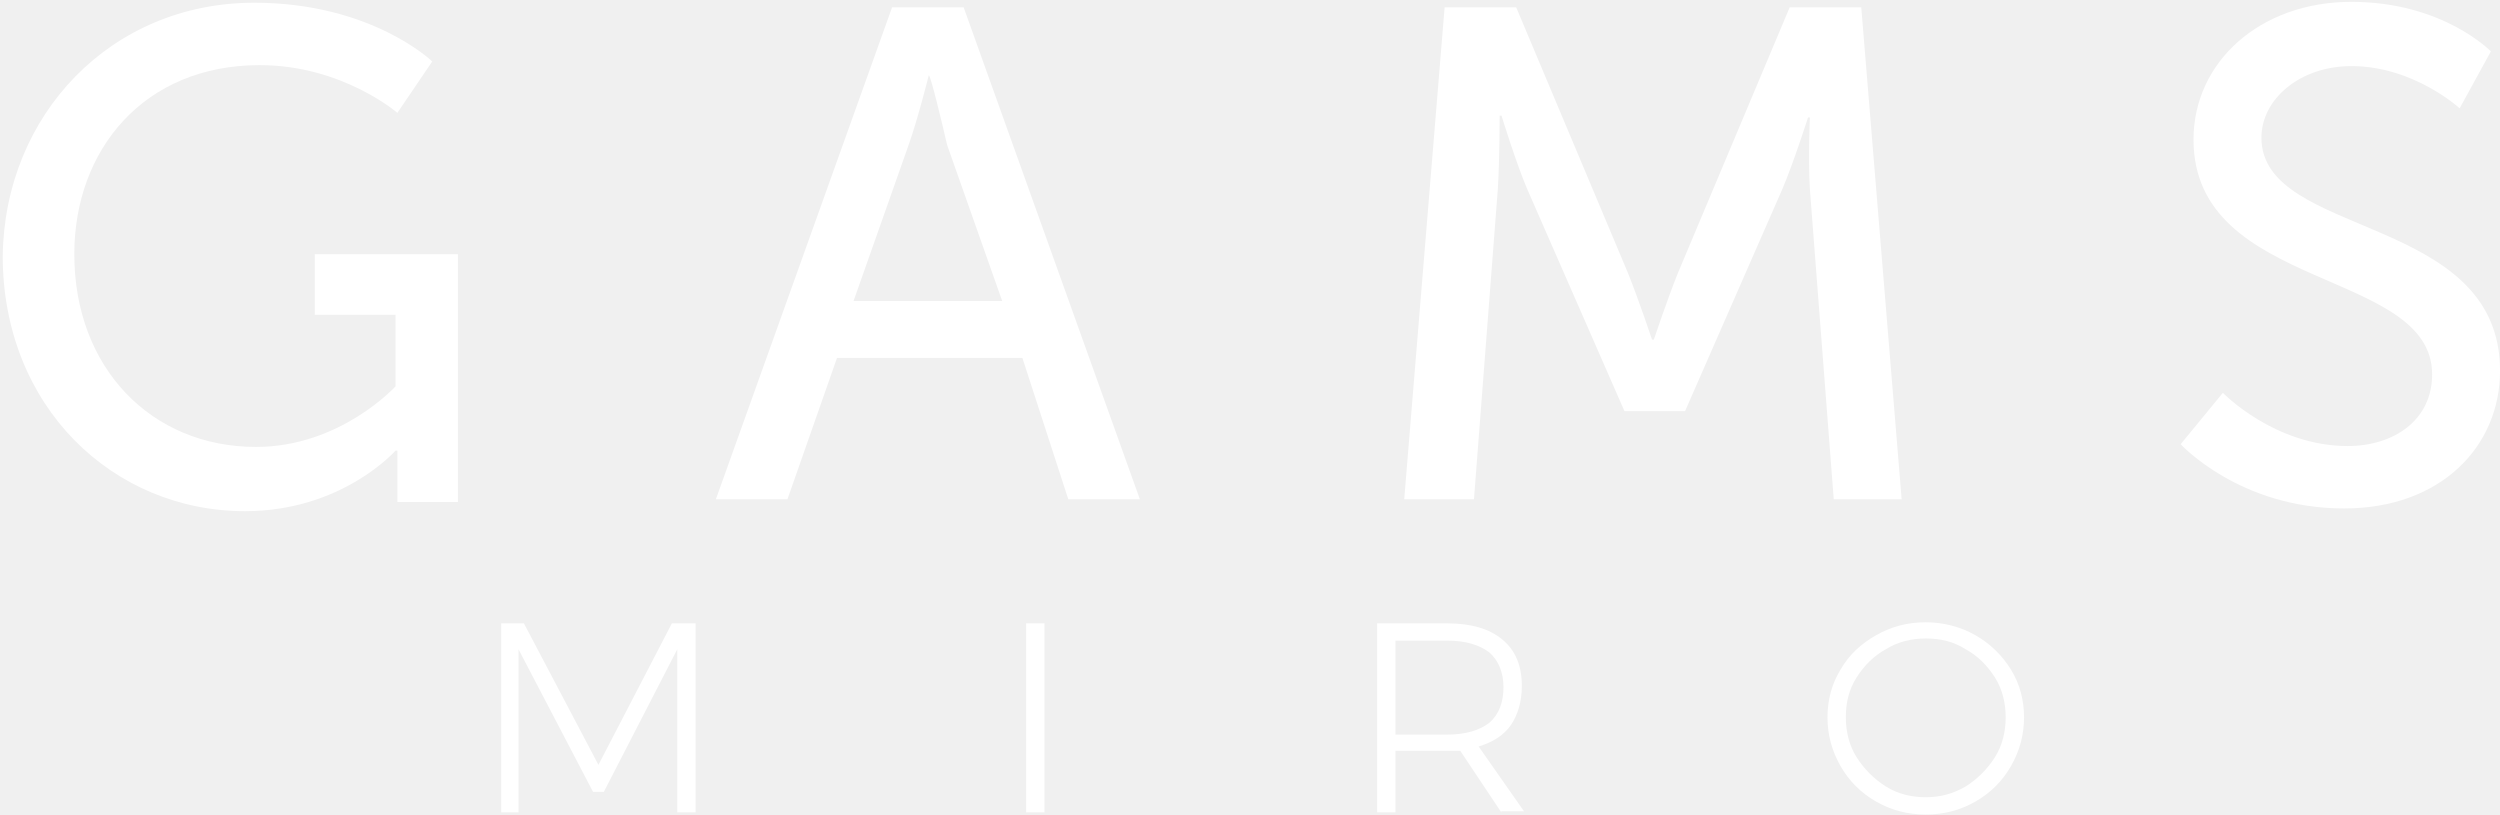
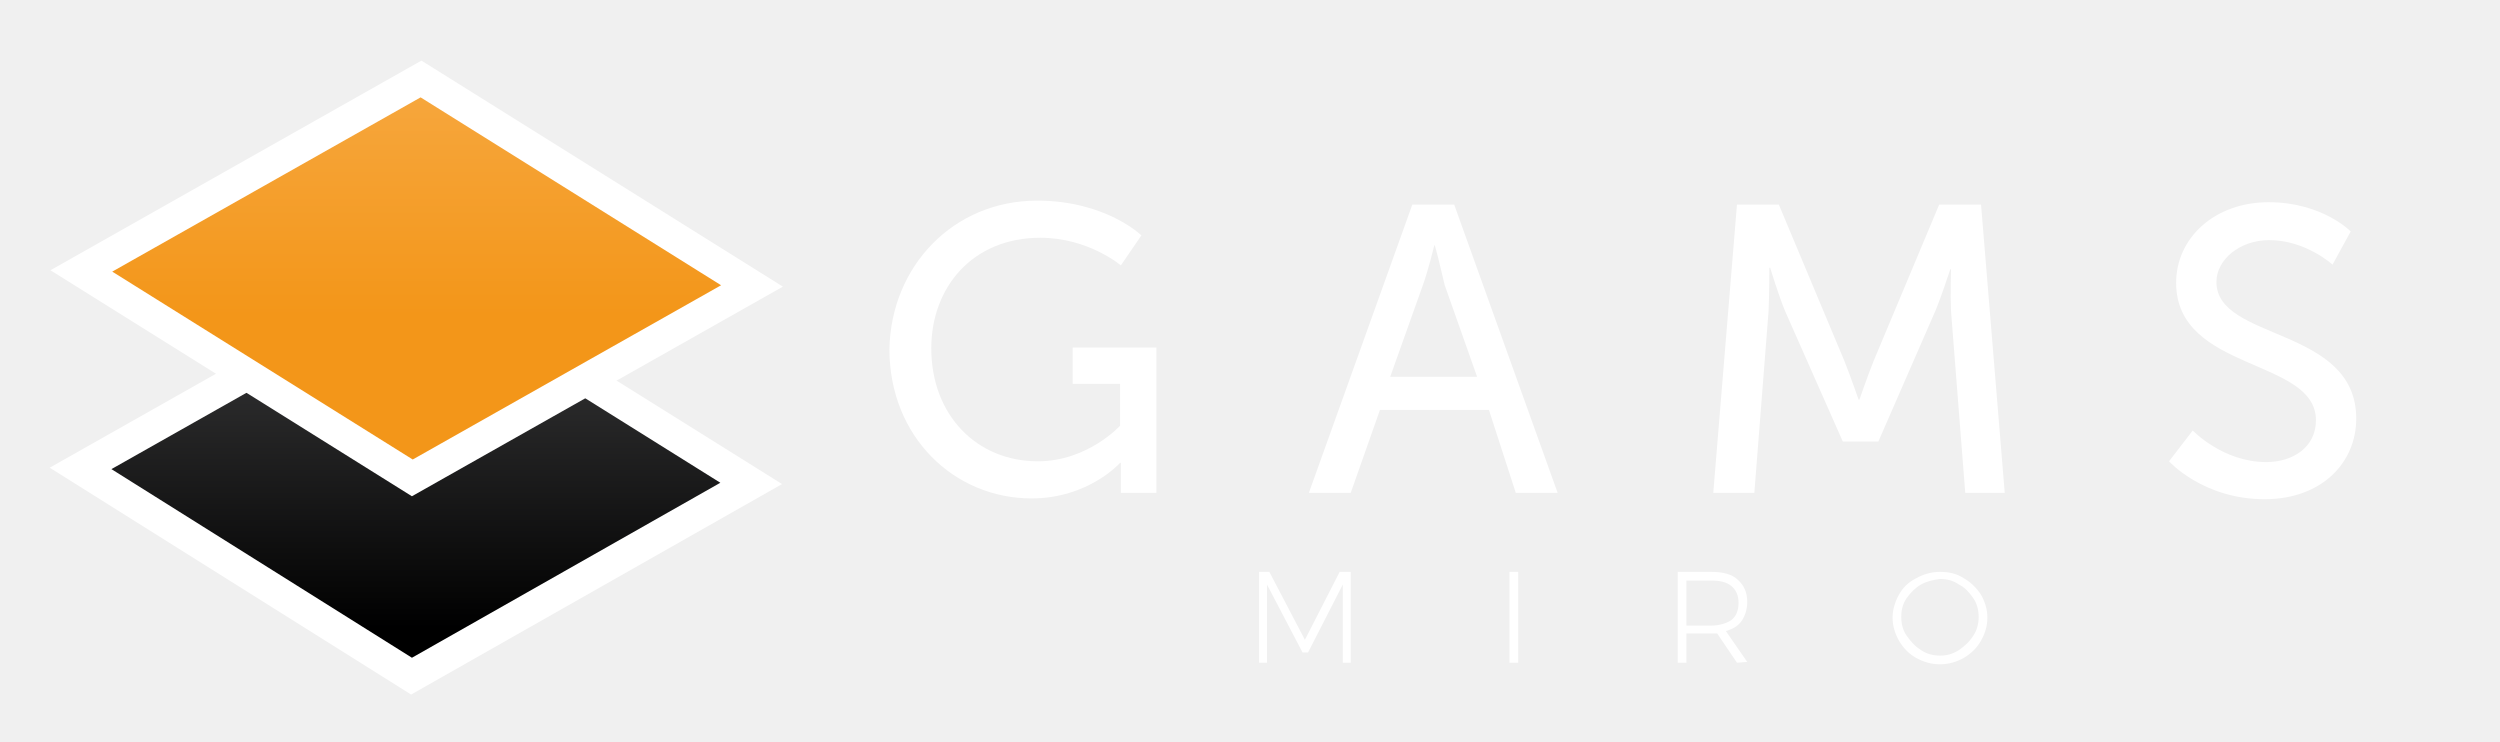
- <svg xmlns="http://www.w3.org/2000/svg" width="231.48" height="75.418" version="1.1" viewBox="0 0 231.48 75.418" xml:space="preserve">
-   <style type="text/css">
- 	.st0{clip-path:url(#SVGID_2_);}
+ <svg xmlns="http://www.w3.org/2000/svg" version="1.1" id="Layer_1" x="0px" y="0px" viewBox="0 0 316.5 93.9" style="enable-background:new 0 0 316.5 93.9;" xml:space="preserve">
+   <defs id="defs3873" />
+   <style type="text/css" id="style3830">
+ 	.st0{fill:url(#SVGID_1_);stroke:#FFFFFF;stroke-width:4;stroke-miterlimit:10;enable-background:new    ;}
+ 	.st1{fill:url(#SVGID_2_);stroke:#FFFFFF;stroke-width:4;stroke-miterlimit:10;}
</style>
-   <g fill="#fff">
-     <g transform="translate(-134.29 -43.082)">
-       <path d="m180.7 100.8h2.1l6.9 13.1 6.8-13.1h2.2v17.5h-1.7v-15.1l-6.8 13.2h-1l-6.9-13.2v15.1h-1.6z" />
-       <path d="m229.3 100.8h1.7v17.5h-1.7z" />
-       <path d="m273.3 118.3-3.8-5.7h-1.2-4.8v5.7h-1.7v-17.5h6.5c2.2 0 3.9 0.5 5.1 1.5s1.8 2.4 1.8 4.3c0 1.5-0.4 2.7-1 3.6-0.7 1-1.7 1.6-3 2l4.2 6h-2.1zm-5-7.2c1.7 0 3-0.4 3.9-1.1 0.9-0.8 1.3-1.9 1.3-3.3s-0.5-2.5-1.3-3.2c-0.9-0.7-2.2-1.1-3.9-1.1h-4.8v8.7z" />
-       <path d="m317.2 101.9c1.4 0.8 2.5 1.9 3.3 3.2s1.2 2.8 1.2 4.4-0.4 3.1-1.2 4.5-1.9 2.5-3.3 3.3-2.9 1.2-4.6 1.2-3.2-0.4-4.6-1.2-2.5-1.9-3.3-3.3-1.2-2.9-1.2-4.5 0.4-3.1 1.2-4.4c0.8-1.4 1.9-2.4 3.3-3.2s2.9-1.2 4.6-1.2c1.6 0 3.2 0.4 4.6 1.2zm-8.3 1.3c-1.1 0.6-2 1.5-2.7 2.6s-1 2.3-1 3.7c0 1.3 0.3 2.6 1 3.7s1.6 2 2.7 2.7 2.4 1 3.7 1 2.5-0.3 3.7-1c1.1-0.7 2-1.6 2.7-2.7s1-2.4 1-3.7-0.3-2.6-1-3.7-1.6-2-2.7-2.6c-1.1-0.7-2.3-1-3.7-1-1.3 0-2.6 0.3-3.7 1z" />
+   <g id="g3852">
+     <g id="g3840">
+       <path d="M131.3,25.4c8.7,0,13.2,4.4,13.2,4.4l-2.6,3.8c0,0-4.1-3.5-10.2-3.5c-8.6,0-13.8,6.3-13.8,14c0,8.4,5.7,14.3,13.5,14.3    c6.3,0,10.4-4.5,10.4-4.5v-5.3h-6V44h10.6v18.4h-4.5v-2.3c0-0.8,0-1.5,0-1.5h-0.1c0,0-4,4.5-11.2,4.5c-9.8,0-18-7.8-18-18.9    C112.8,33.7,120.7,25.4,131.3,25.4z" id="path3832" style="fill:#ffffff" />
+       <path d="M188.5,51.9h-13.8l-3.7,10.5h-5.3l13.1-36.5h5.3l13.1,36.5h-5.3L188.5,51.9z M181.6,31c0,0-0.8,3.3-1.5,5.2L176,47.7h11    l-4.1-11.6C182.5,34.4,181.7,31,181.6,31L181.6,31z" id="path3834" style="fill:#ffffff" />
+       <path d="M219.9,25.9h5.3l8.3,19.8c0.8,2,1.8,4.9,1.8,4.9h0.1c0,0,1-2.9,1.8-4.9l8.3-19.8h5.3l3,36.5h-5l-1.8-23    c-0.1-2.2,0-5.3,0-5.3h-0.1c0,0-1.1,3.4-1.9,5.3l-7.2,16.5h-4.5L226,39.4c-0.8-1.9-1.9-5.5-1.9-5.5H224c0,0,0,3.3-0.1,5.5l-1.8,23    h-5.2L219.9,25.9z" id="path3836" style="fill:#ffffff" />
+       <path d="M277.6,54.5c0,0,3.8,4,9.3,4c3.4,0,6.3-1.9,6.3-5.3c0-7.9-17.7-6.1-17.7-17.4c0-5.7,4.9-10.2,11.7-10.2    c6.8,0,10.4,3.7,10.4,3.7l-2.3,4.2c0,0-3.4-3.1-8-3.1c-3.8,0-6.7,2.5-6.7,5.3c0,7.5,17.7,5.6,17.7,17.3c0,5.6-4.4,10.2-11.6,10.2    c-7.8,0-12.1-4.8-12.1-4.8L277.6,54.5z" id="path3838" style="fill:#ffffff" />
    </g>
-     <g stroke-width="1.7">
-       <path d="m23.536 0.252c10.877 0 16.486 5.439 16.486 5.439l-3.229 4.759s-5.099-4.419-12.747-4.419c-10.707 0-17.166 7.818-17.166 17.506 0 10.537 7.138 17.845 16.826 17.845 7.818 0 12.917-5.609 12.917-5.609v-6.628h-7.478v-5.609h13.257v22.944h-5.609v-2.889-1.869h-0.17s-4.929 5.609-13.936 5.609c-12.237 0-22.434-9.688-22.434-23.624 0.17-13.087 10.027-23.454 23.284-23.454z" />
-       <path d="m94.666 33.142h-17.166l-4.589 13.087h-6.628l16.316-45.548h6.628l16.316 45.548h-6.628zm-8.668-26.173s-1.02 4.079-1.869 6.458l-5.099 14.446h13.766l-5.099-14.446c-0.51-2.209-1.53-6.458-1.7-6.458z" />
-       <path d="m133.76 0.68h6.628l10.367 24.644c1.02 2.549 2.209 6.118 2.209 6.118h0.17s1.19-3.569 2.209-6.118l10.367-24.644h6.628l3.739 45.548h-6.288l-2.209-28.723c-0.17-2.719 0-6.628 0-6.628h-0.17s-1.36 4.249-2.379 6.628l-9.008 20.565h-5.609l-9.008-20.565c-1.02-2.379-2.379-6.798-2.379-6.798h-0.17s0 4.079-0.17 6.798l-2.209 28.723h-6.458z" />
-       <path d="m205.82 36.371s4.759 4.929 11.557 4.929c4.249 0 7.818-2.379 7.818-6.628 0-9.857-22.094-7.648-22.094-21.754 0-7.138 6.118-12.747 14.616-12.747s12.917 4.589 12.917 4.589l-2.889 5.269s-4.249-3.909-10.027-3.909c-4.759 0-8.328 3.059-8.328 6.628 0 9.348 22.094 6.968 22.094 21.584 0 6.968-5.439 12.747-14.446 12.747-9.688 0-15.126-5.949-15.126-5.949z" />
+     <g id="g3850">
+       <path d="M159.3,72.4h1.4l4.5,8.6l4.4-8.6h1.4v11.5H170V74l-4.4,8.6h-0.7l-4.5-8.6v9.9h-1V72.4z" id="path3842" style="fill:#ffffff" />
+       <path d="M191.1,72.4h1.1v11.5h-1.1V72.4z" id="path3844" style="fill:#ffffff" />
+       <path d="M219.9,83.9l-2.5-3.7c-0.3,0-0.6,0-0.8,0h-3.1v3.7h-1.1V72.4h4.3c1.4,0,2.6,0.3,3.3,1c0.8,0.7,1.2,1.6,1.2,2.8    c0,1-0.3,1.8-0.7,2.4c-0.5,0.7-1.1,1-2,1.3l2.7,3.9L219.9,83.9L219.9,83.9z M216.6,79.2c1.1,0,2-0.3,2.6-0.7    c0.6-0.5,0.9-1.2,0.9-2.2c0-0.9-0.3-1.6-0.9-2.1c-0.6-0.5-1.4-0.7-2.6-0.7h-3.1v5.7H216.6z" id="path3846" style="fill:#ffffff" />
+       <path d="M248.6,73.2c0.9,0.5,1.6,1.2,2.2,2.1c0.5,0.9,0.8,1.8,0.8,2.9s-0.3,2-0.8,2.9c-0.5,0.9-1.2,1.6-2.2,2.2    c-0.9,0.5-1.9,0.8-3,0.8c-1.1,0-2.1-0.3-3-0.8s-1.6-1.2-2.2-2.2c-0.5-0.9-0.8-1.9-0.8-2.9s0.3-2,0.8-2.9c0.5-0.9,1.2-1.6,2.2-2.1    c0.9-0.5,1.9-0.8,3-0.8C246.7,72.4,247.7,72.6,248.6,73.2z M243.2,74c-0.7,0.4-1.3,1-1.8,1.7c-0.5,0.7-0.7,1.5-0.7,2.4    c0,0.9,0.2,1.7,0.7,2.4c0.5,0.7,1,1.3,1.8,1.8c0.7,0.5,1.6,0.7,2.4,0.7c0.9,0,1.6-0.2,2.4-0.7c0.7-0.5,1.3-1,1.8-1.8    c0.5-0.7,0.7-1.6,0.7-2.4s-0.2-1.7-0.7-2.4c-0.5-0.7-1-1.3-1.8-1.7c-0.7-0.5-1.5-0.7-2.4-0.7C244.8,73.4,243.9,73.6,243.2,74z" id="path3848" style="fill:#ffffff" />
    </g>
  </g>
-   <rect x="-.623" y=".005" width="245.82" height="89.743" fill="none" />
-   <rect x="227.07" y="69.105" width="18.125" height="20.642" fill="none" />
+   <g id="g3868">
+     <linearGradient id="SVGID_1_" gradientUnits="userSpaceOnUse" x1="52.677" y1="5.002" x2="52.677" y2="46.365" gradientTransform="matrix(1 0 0 -1 0 84.5375)">
+       <stop offset="0" style="stop-color:#000000" id="stop3854" />
+       <stop offset="1" style="stop-color:#3B3B3C" id="stop3856" />
+     </linearGradient>
+     <polygon class="st0" points="52.1,85.6 10.2,59.3 53.2,35 95.1,61.2  " id="polygon3859" />
+     <linearGradient id="SVGID_2_" gradientUnits="userSpaceOnUse" x1="52.777" y1="72.241" x2="52.777" y2="44.617" gradientTransform="matrix(1 0 0 -1 0 84.5375)">
+       <stop offset="0" style="stop-color:#F6A63C" id="stop3861" />
+       <stop offset="1" style="stop-color:#F39619" id="stop3863" />
+     </linearGradient>
+     <polygon class="st1" points="52.2,60.5 10.3,34.3 53.3,10 95.2,36.2  " id="polygon3866" />
+   </g>
</svg>
